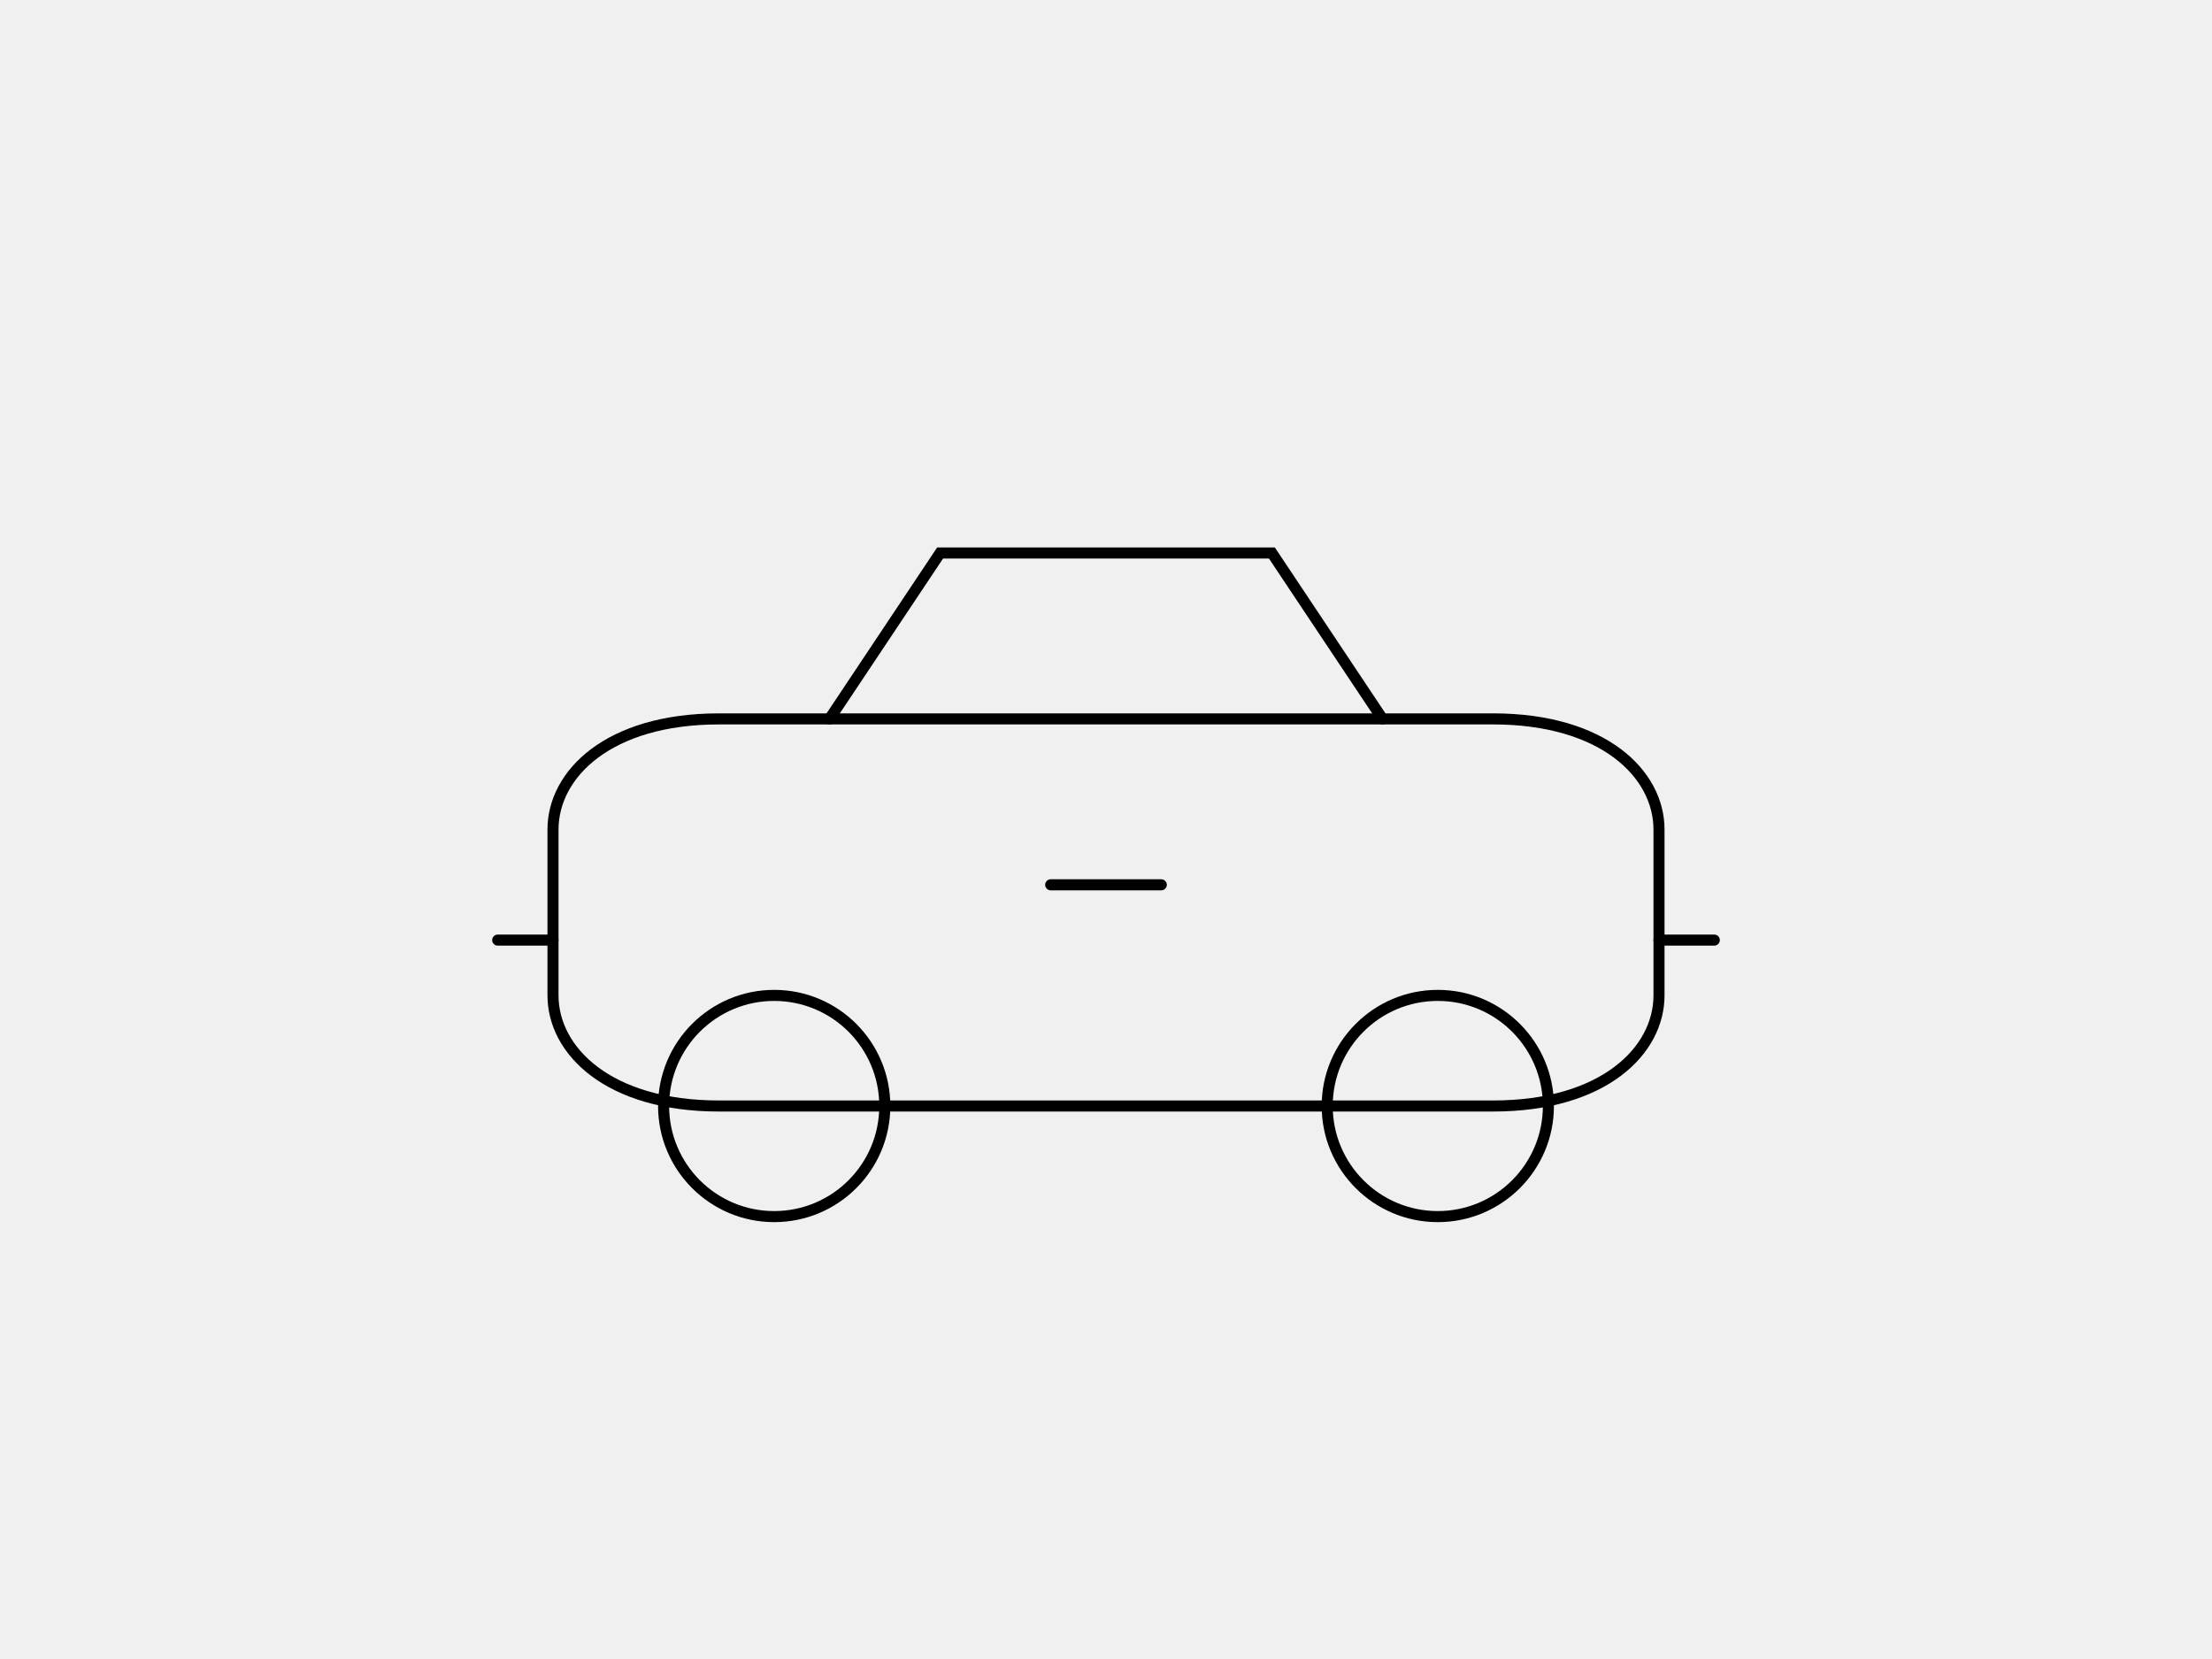
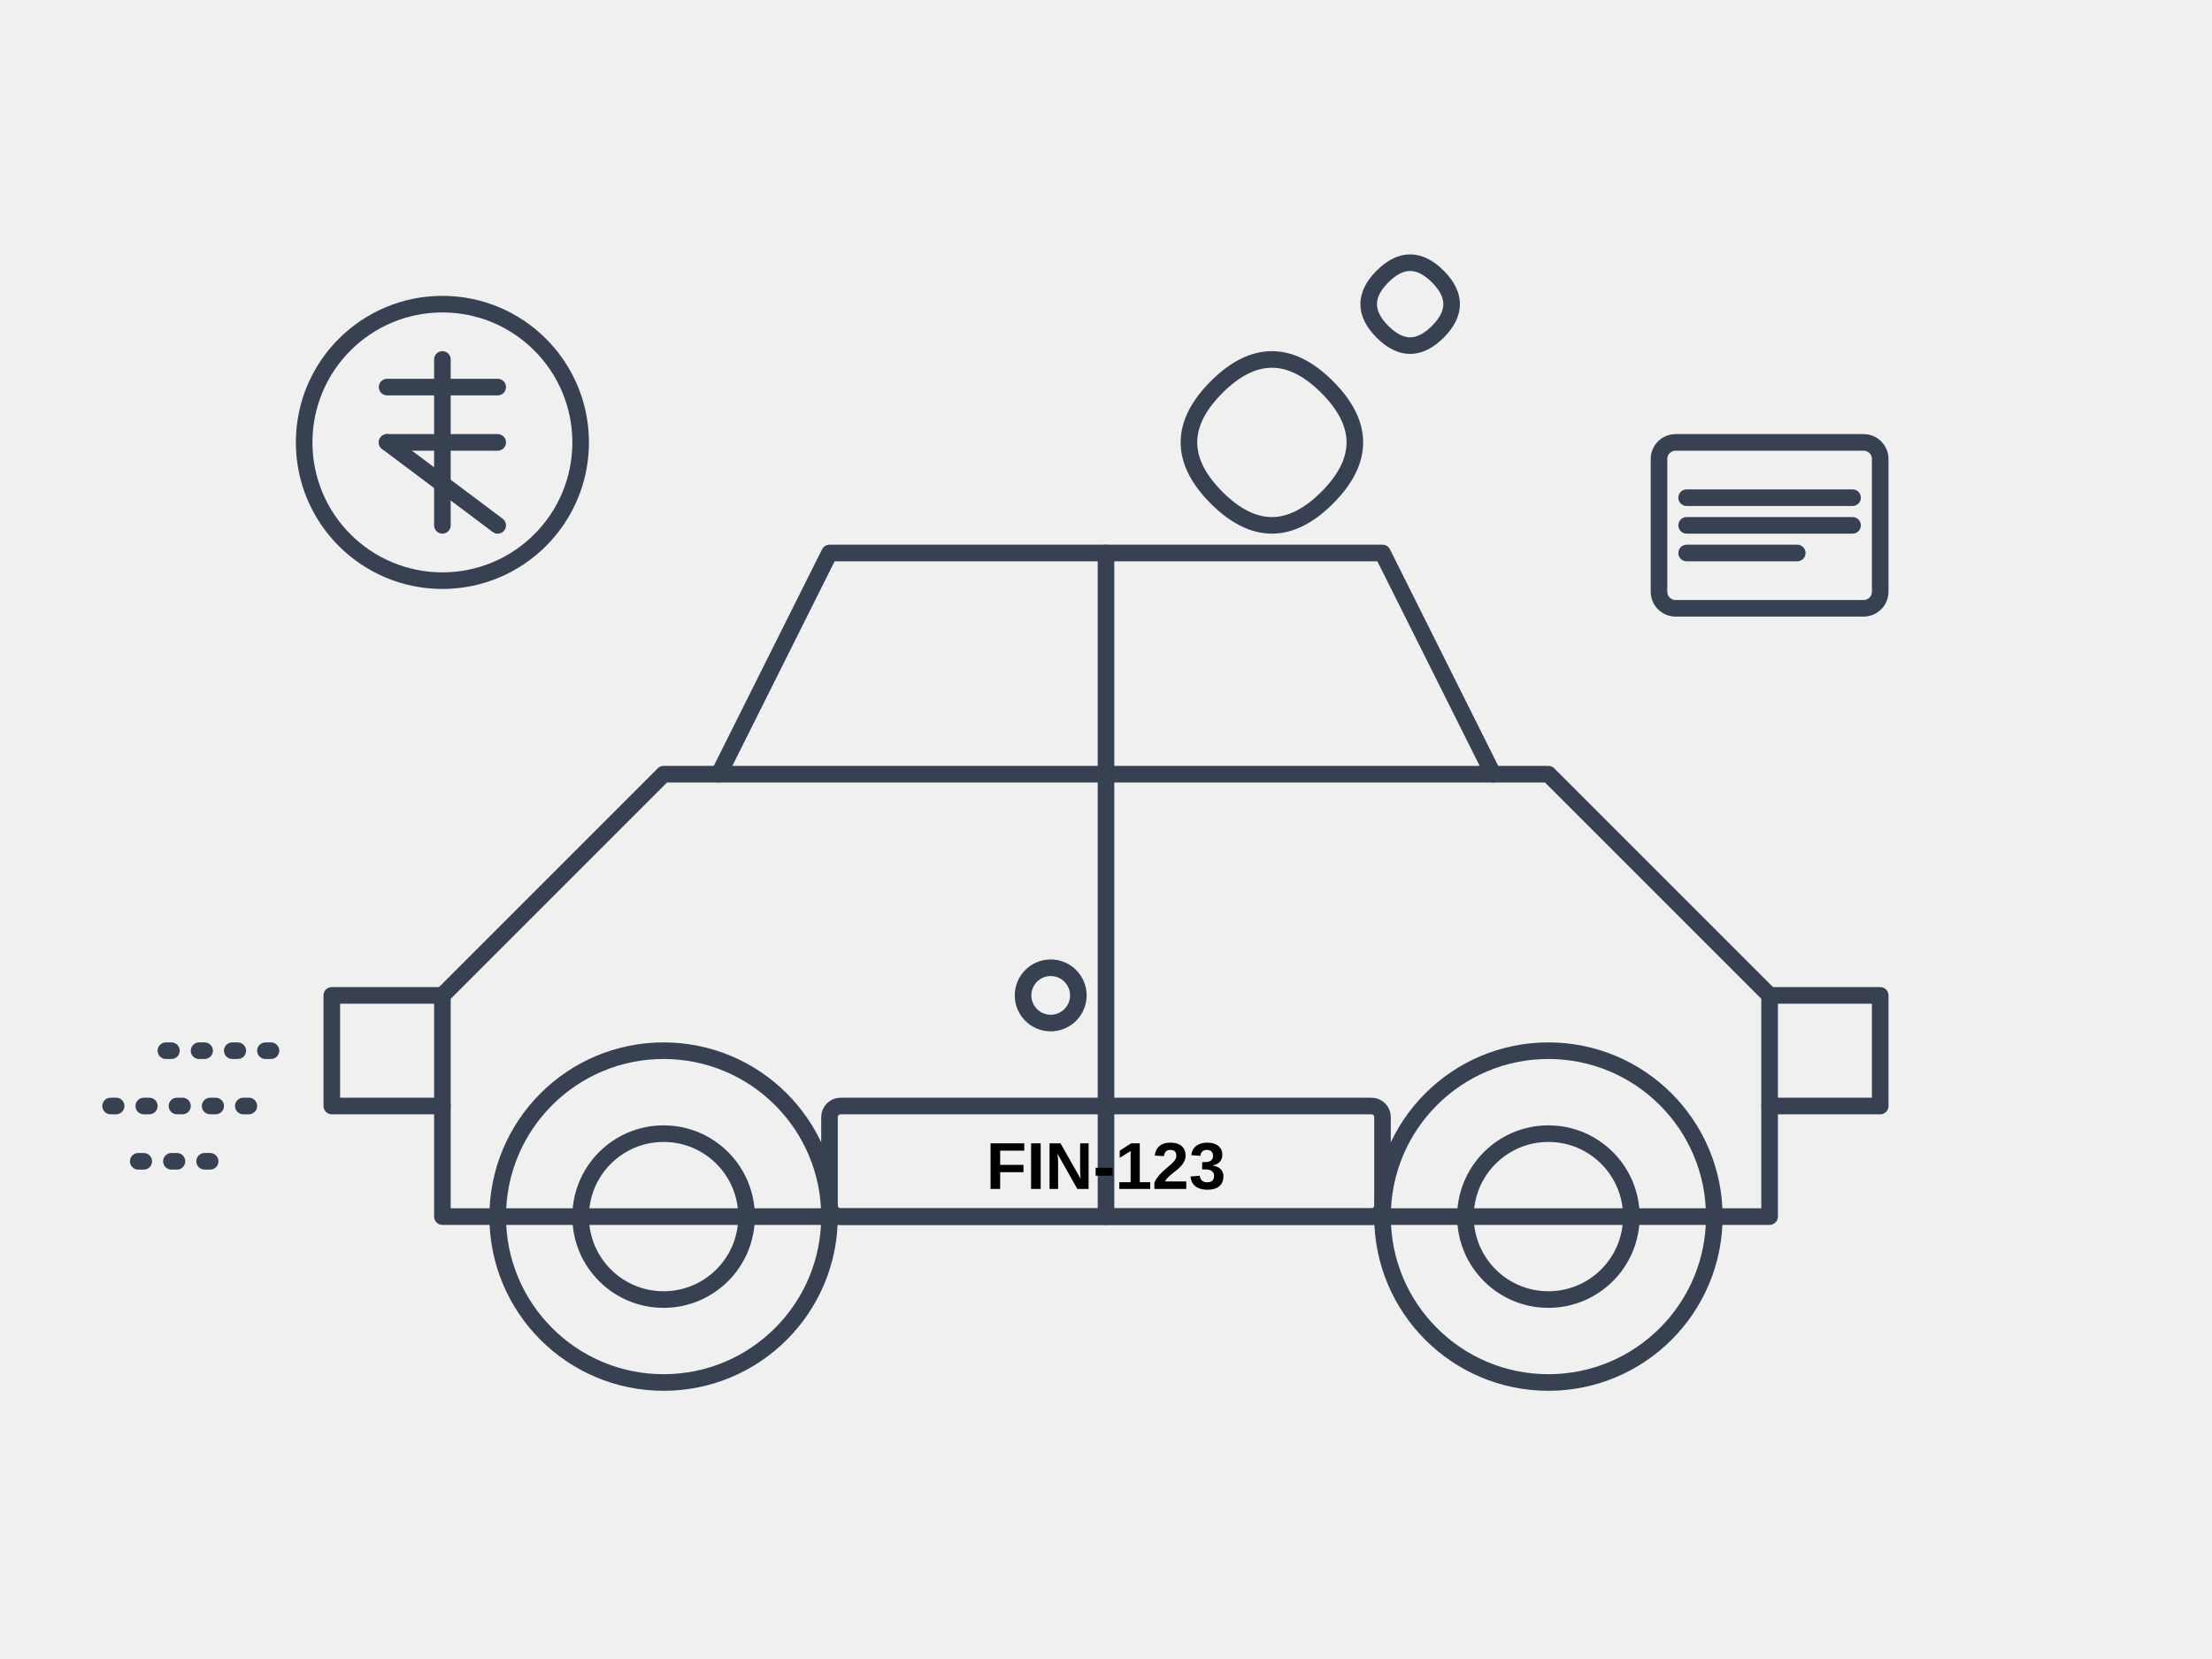
- <svg xmlns="http://www.w3.org/2000/svg" width="800px" height="600px" viewBox="0 0 800 600" version="1.1" class="dark:text-white text-gray-900">
+ <svg xmlns="http://www.w3.org/2000/svg" width="400" height="300" viewBox="0 0 400 300" fill="none">
  <style>
-         g { stroke: currentColor; }
-         @media (prefers-color-scheme: dark) {
-             g { stroke: white; }
-         }
-     </style>
-   <g stroke="currentColor" stroke-width="4" fill="none" stroke-linecap="round">
-     <path d="M200,300 C200,280 220,260 260,260 L540,260 C580,260 600,280 600,300 L600,360 C600,380 580,400 540,400 L260,400 C220,400 200,380 200,360 Z" />
-     <path d="M300,260 L340,200 L460,200 L500,260" />
-     <circle cx="280" cy="400" r="40" />
-     <circle cx="520" cy="400" r="40" />
-     <path d="M380,320 L420,320" />
-     <path d="M200,340 L180,340" />
-     <path d="M600,340 L620,340" />
-   </g>
+     path, circle, rect, line, polygon {
+       stroke: #374151;
+     }
+     @media (prefers-color-scheme: dark) {
+       path, circle, rect, line, polygon {
+         stroke: #e5e7eb;
+       }
+     }
+   </style>
+   <path d="M80 180 L120 140 L280 140 L320 180 L320 220 L80 220 L80 180 Z" stroke-width="3" stroke-linecap="round" stroke-linejoin="round" />
+   <path d="M130 140 L150 100 L250 100 L270 140" stroke-width="3" stroke-linecap="round" stroke-linejoin="round" />
+   <line x1="200" y1="100" x2="200" y2="140" stroke-width="3" stroke-linecap="round" />
+   <circle cx="120" cy="220" r="30" stroke-width="3" stroke-linecap="round" />
+   <circle cx="120" cy="220" r="15" stroke-width="3" stroke-linecap="round" />
+   <circle cx="280" cy="220" r="30" stroke-width="3" stroke-linecap="round" />
+   <circle cx="280" cy="220" r="15" stroke-width="3" stroke-linecap="round" />
+   <line x1="200" y1="140" x2="200" y2="220" stroke-width="3" stroke-linecap="round" />
+   <circle cx="190" cy="180" r="5" stroke-width="3" stroke-linecap="round" />
+   <path d="M80 180 L60 180 L60 200 L80 200" stroke-width="3" stroke-linecap="round" stroke-linejoin="round" />
+   <path d="M320 180 L340 180 L340 200 L320 200" stroke-width="3" stroke-linecap="round" stroke-linejoin="round" />
+   <rect x="150" y="200" width="100" height="20" rx="2" stroke-width="3" stroke-linecap="round" />
+   <text x="200" y="215" font-family="Arial, sans-serif" font-size="12" font-weight="bold" text-anchor="middle" fill="currentColor">
+     FIN-123
+   </text>
+   <path d="M30 190 L50 190" stroke-width="3" stroke-linecap="round" stroke-dasharray="1 5" />
+   <path d="M20 200 L45 200" stroke-width="3" stroke-linecap="round" stroke-dasharray="1 5" />
+   <path d="M25 210 L40 210" stroke-width="3" stroke-linecap="round" stroke-dasharray="1 5" />
+   <circle cx="80" cy="80" r="25" stroke-width="3" stroke-linecap="round" />
+   <path d="M80 65 L80 95" stroke-width="3" stroke-linecap="round" />
+   <path d="M70 70 L90 70" stroke-width="3" stroke-linecap="round" />
+   <path d="M70 80 L90 80" stroke-width="3" stroke-linecap="round" />
+   <path d="M90 95 L70 80" stroke-width="3" stroke-linecap="round" />
+   <rect x="300" y="80" width="40" height="30" rx="3" stroke-width="3" stroke-linecap="round" />
+   <line x1="305" y1="90" x2="335" y2="90" stroke-width="3" stroke-linecap="round" />
+   <line x1="305" y1="95" x2="335" y2="95" stroke-width="3" stroke-linecap="round" />
+   <line x1="305" y1="100" x2="325" y2="100" stroke-width="3" stroke-linecap="round" />
+   <path d="M220 70 Q230 60, 240 70 Q250 80, 240 90 Q230 100, 220 90 Q210 80, 220 70 Z" stroke-width="3" stroke-linecap="round" stroke-linejoin="round" />
+   <path d="M250 50 Q255 45, 260 50 Q265 55, 260 60 Q255 65, 250 60 Q245 55, 250 50 Z" stroke-width="3" stroke-linecap="round" stroke-linejoin="round" />
</svg>
